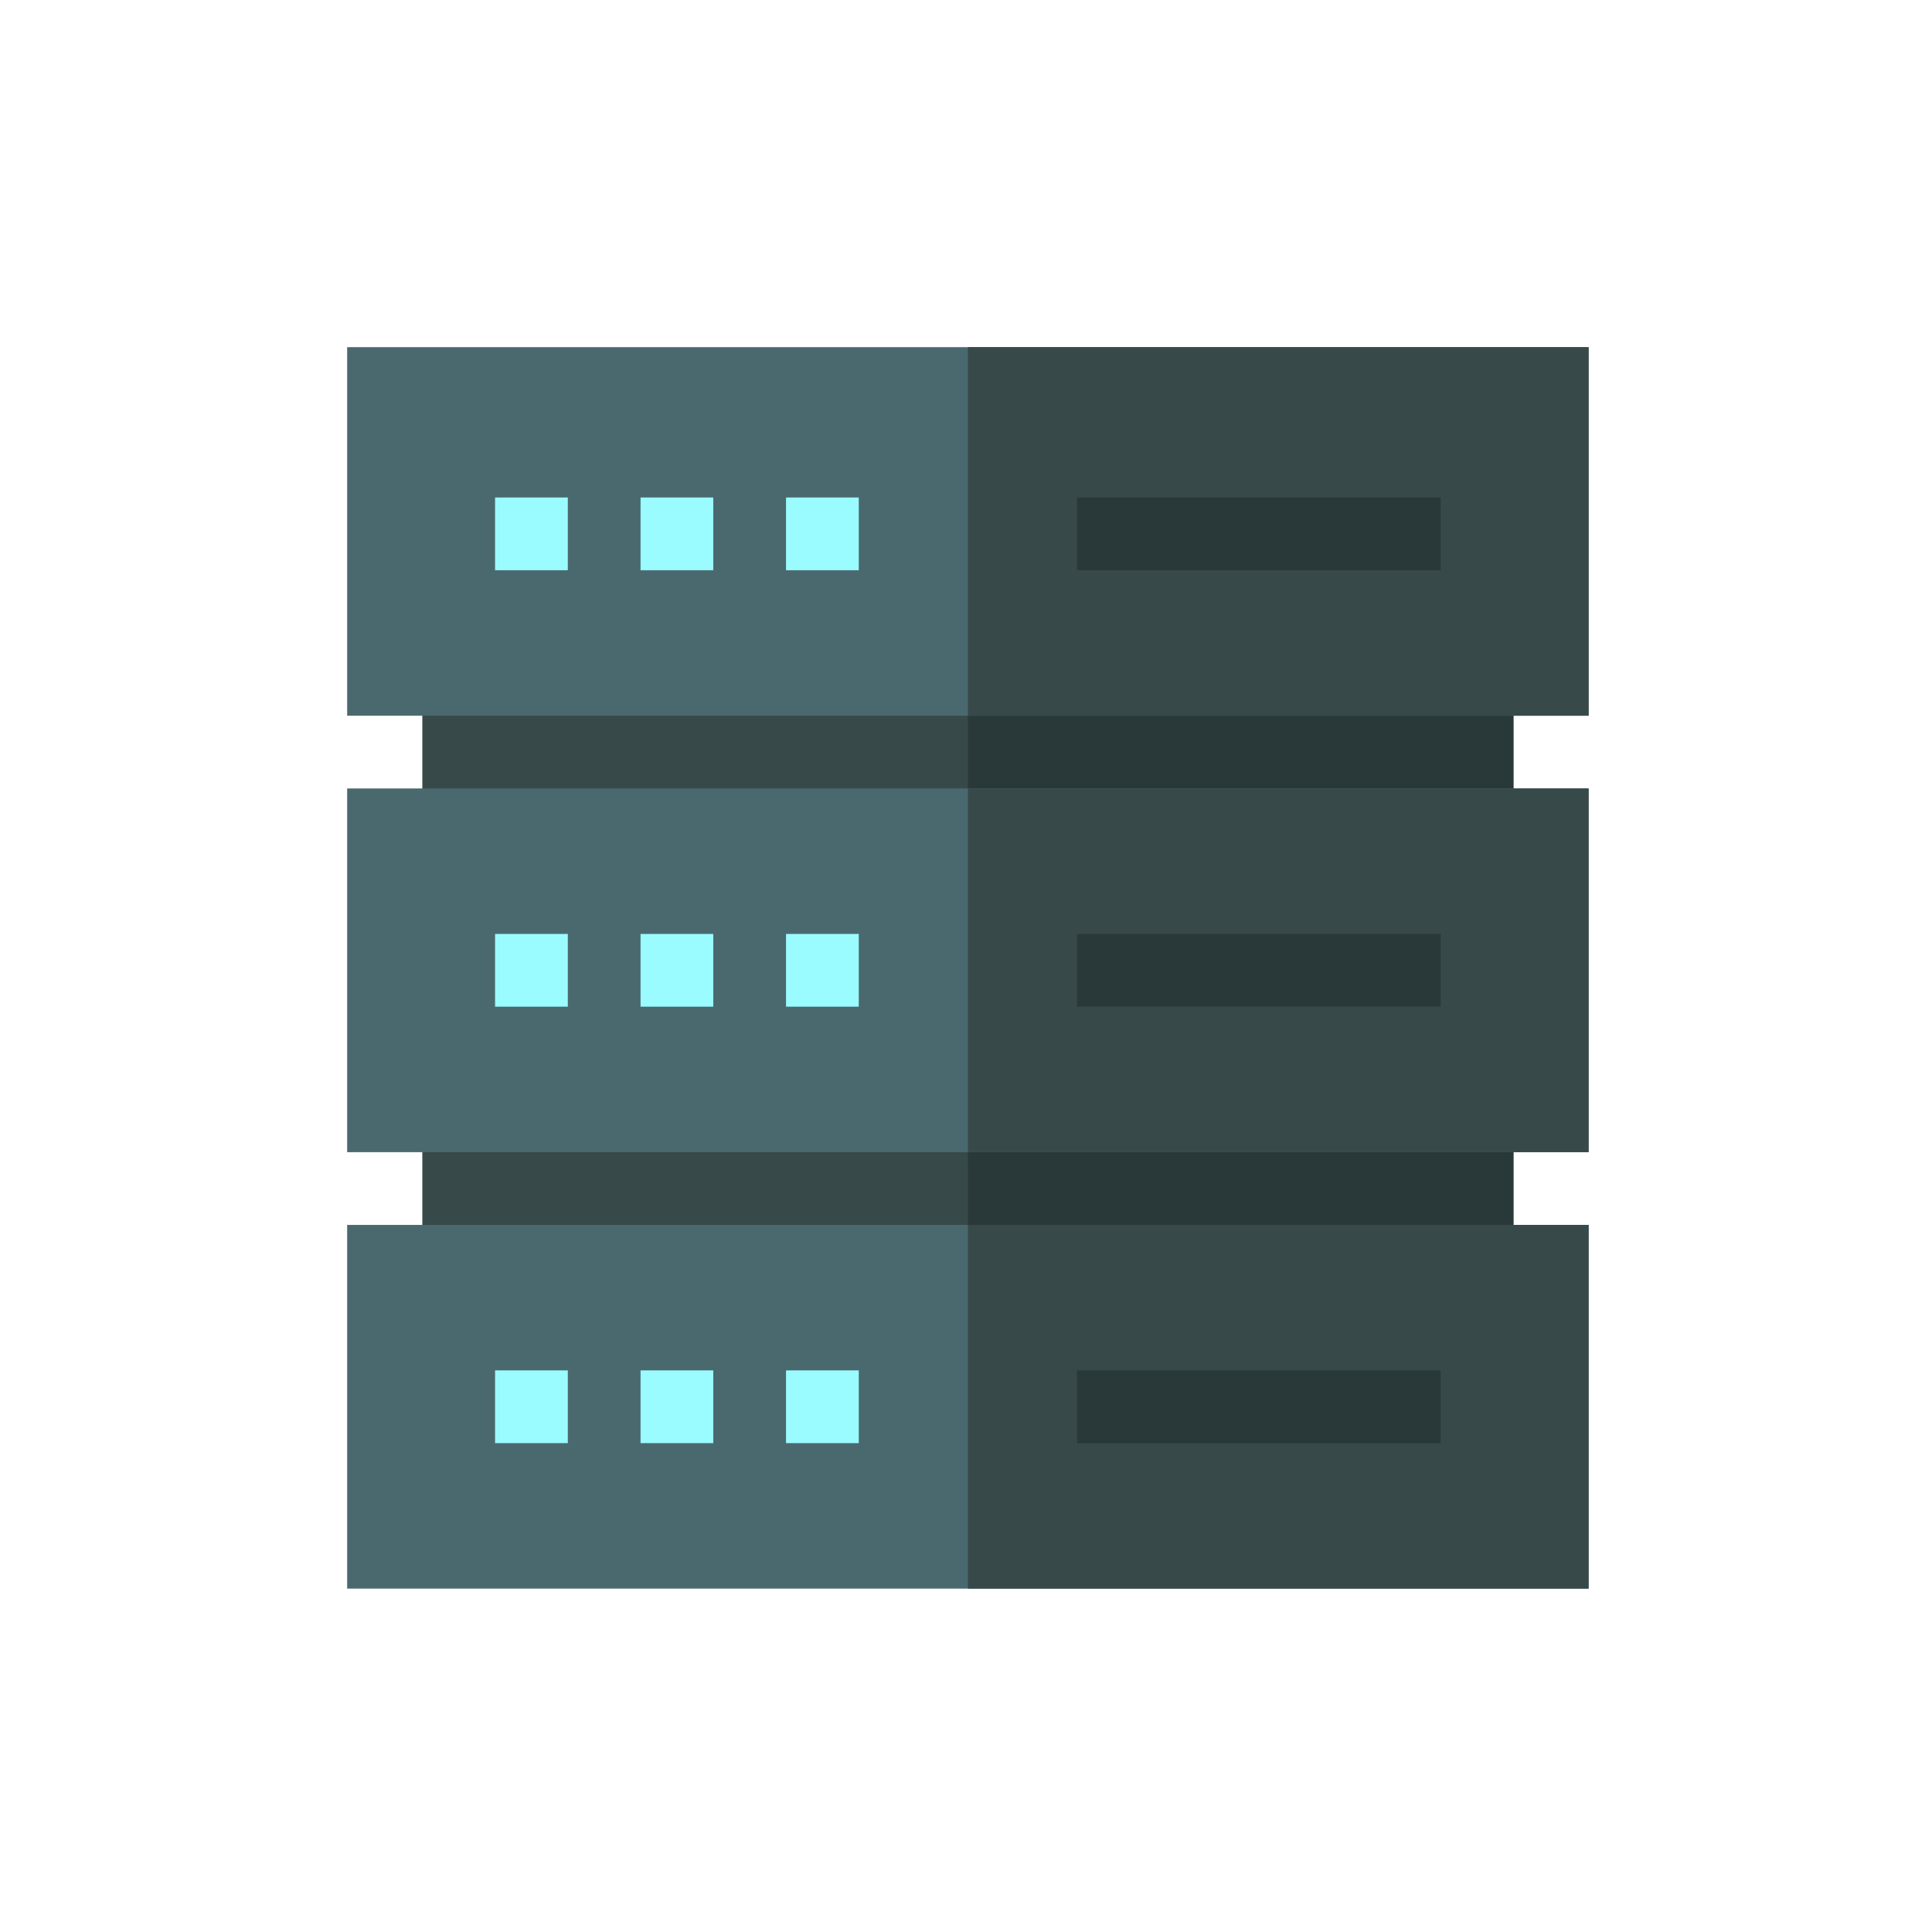
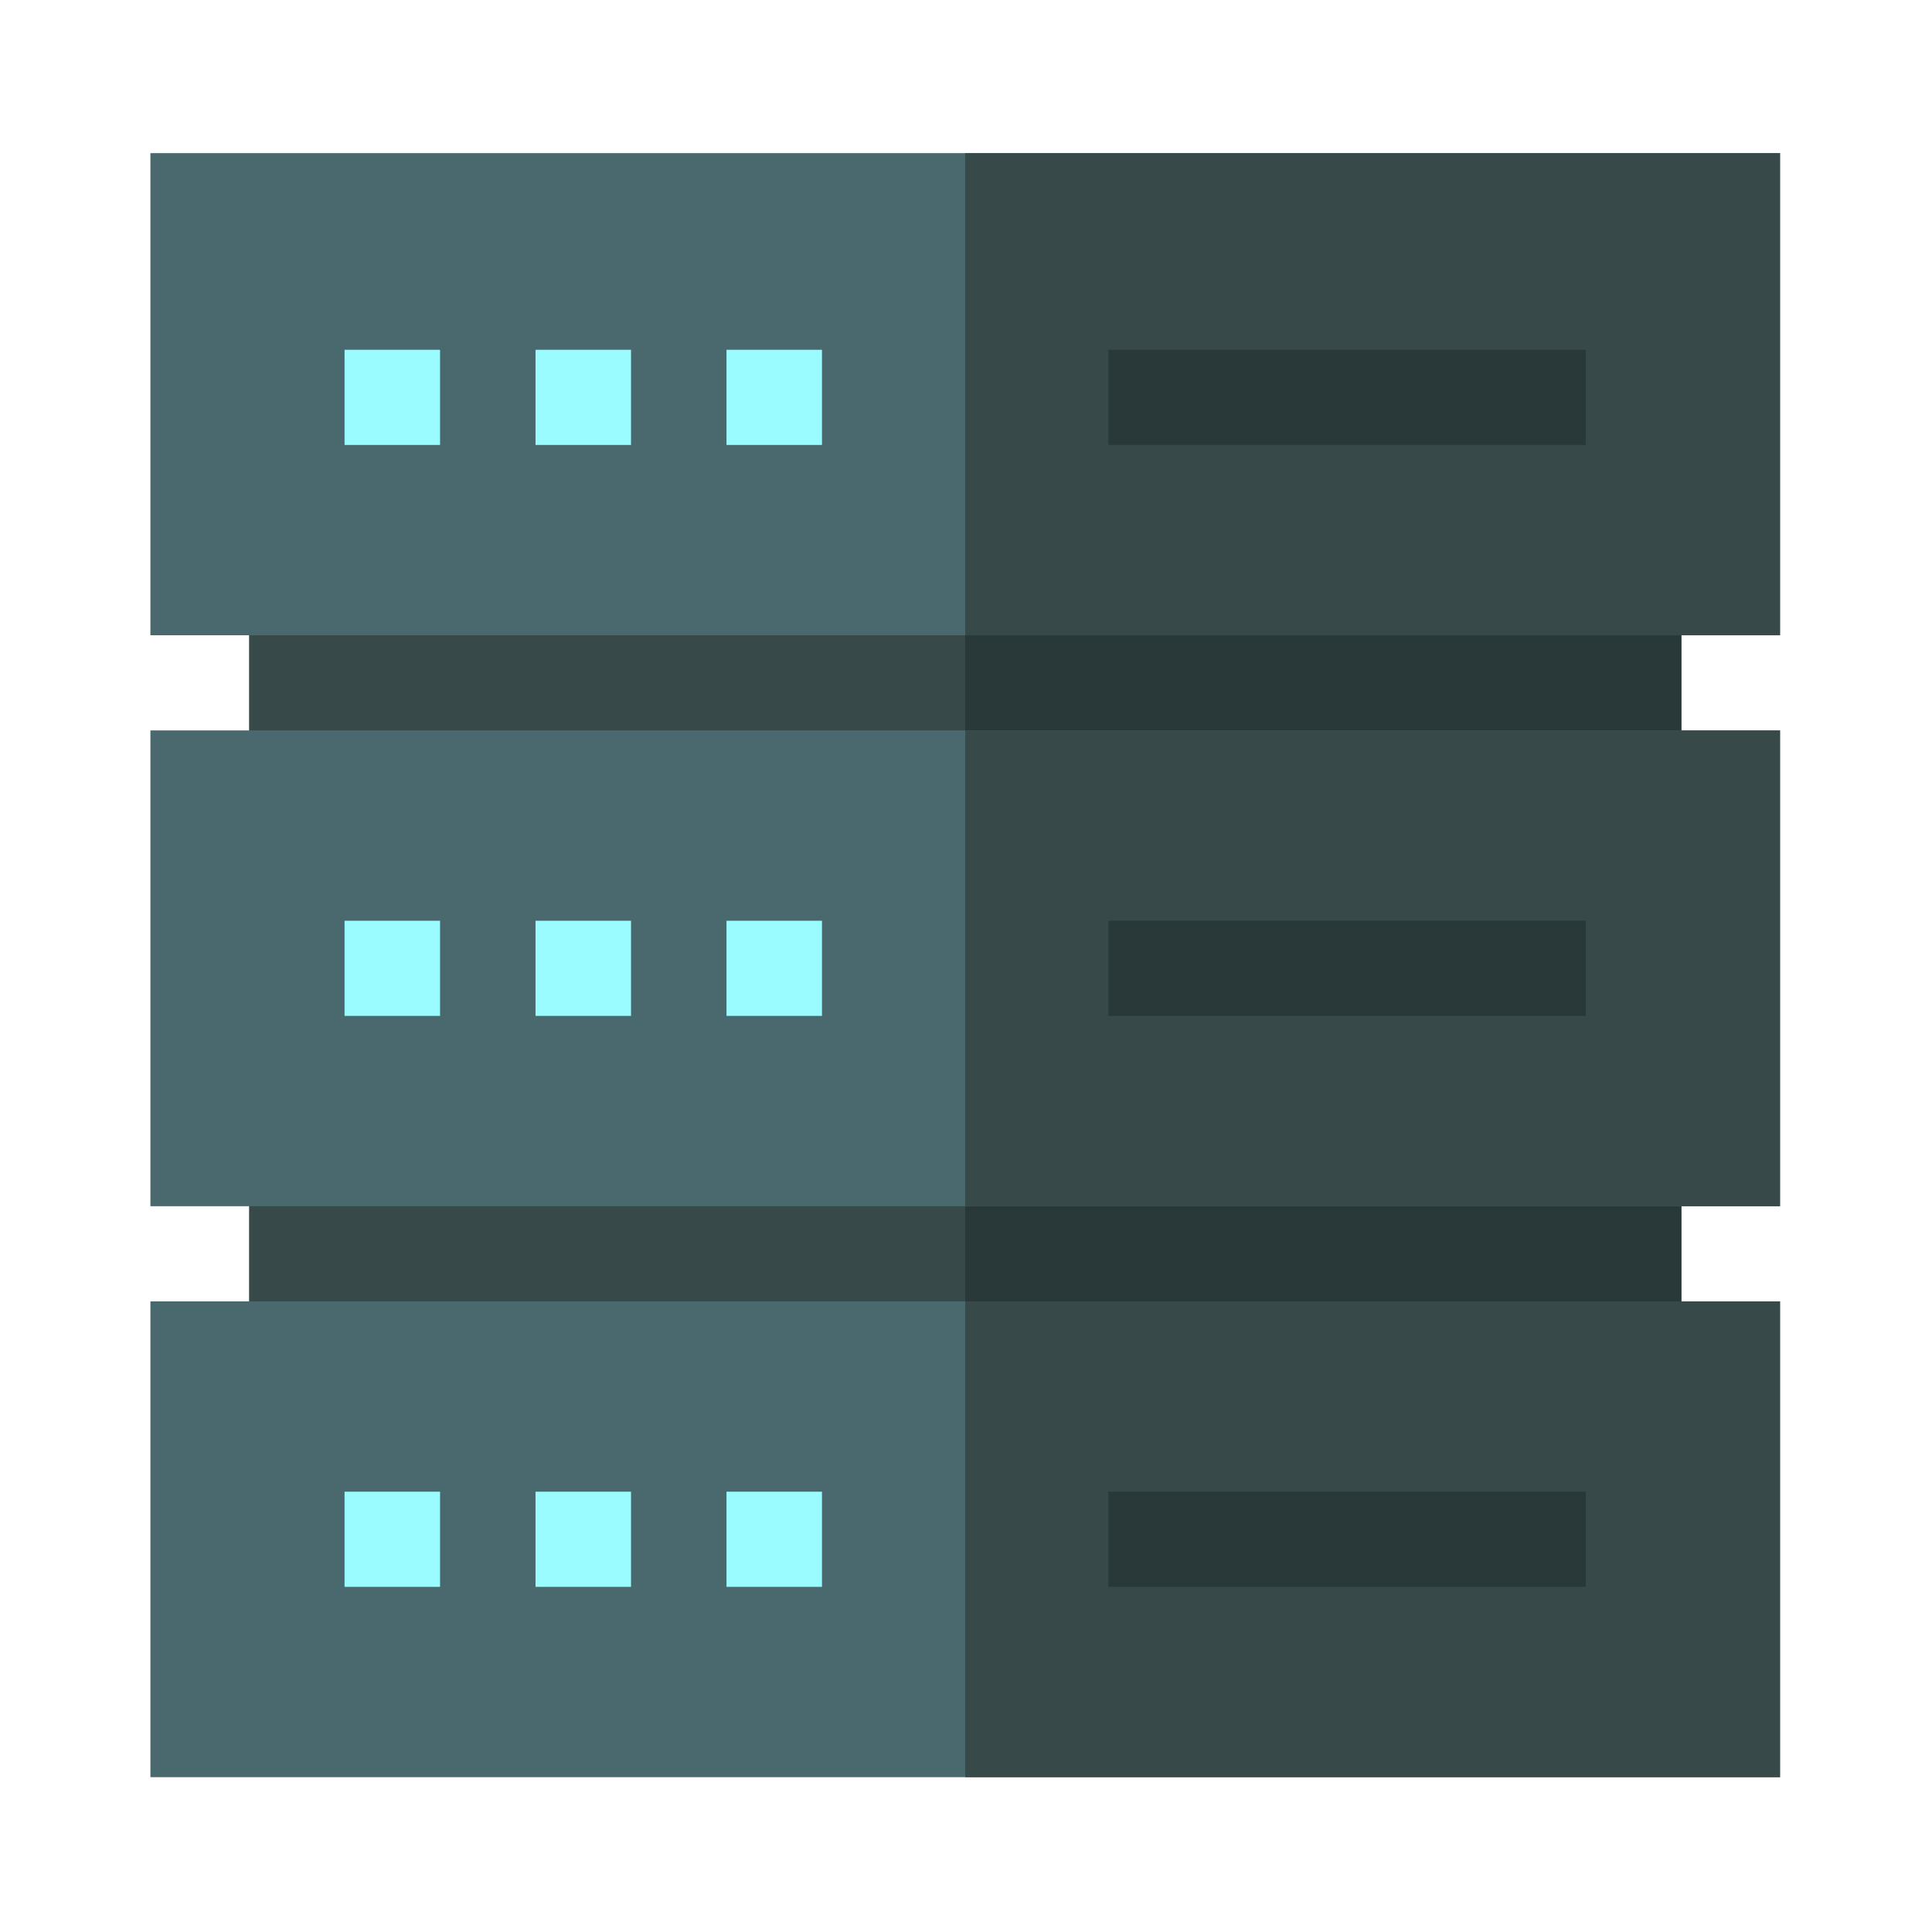
- <svg xmlns="http://www.w3.org/2000/svg" xmlns:xlink="http://www.w3.org/1999/xlink" width="512px" height="512px" viewBox="0 0 512 512" version="1.1">
+ <svg xmlns="http://www.w3.org/2000/svg" xmlns:xlink="http://www.w3.org/1999/xlink" width="707px" height="707px" viewBox="0 0 707 707" version="1.1">
  <defs>
-     <path d="M0 0L512 0L512 512L0 512L0 0Z" id="path_1" />
+     <path d="M0 0L707 0L707 707L0 707L0 0L0 0Z" id="path_1" />
    <clipPath id="mask_1">
      <use xlink:href="#path_1" />
    </clipPath>
  </defs>
-   <g id="icon">
-     <path d="M0 0L512 0L512 512L0 512L0 0Z" id="Background" fill="none" fill-rule="evenodd" stroke="none" />
-     <g clip-path="url(#mask_1)">
-       <g id="server" transform="translate(92 92)">
-         <g id="Group" transform="translate(19.91992 88.0332)">
-           <g id="Group">
-             <path d="M0 0L289.16 0L289.16 38.555L0 38.555L0 0Z" id="Shape" fill="#384949" fill-rule="evenodd" stroke="none" />
-           </g>
-         </g>
-         <path d="M0 0L144.58 0L144.58 38.555L0 38.555L0 0Z" transform="translate(164.5 88.0332)" id="Shape" fill="#293939" fill-rule="evenodd" stroke="none" />
-         <g id="Group" transform="translate(19.91992 203.6973)">
-           <g id="Group">
-             <path d="M0 0L289.16 0L289.16 38.555L0 38.555L0 0Z" id="Shape" fill="#384949" fill-rule="evenodd" stroke="none" />
-           </g>
-         </g>
-         <path d="M0 0L144.58 0L144.58 38.555L0 38.555L0 0Z" transform="translate(164.5 203.6973)" id="Shape" fill="#293939" fill-rule="evenodd" stroke="none" />
-         <g id="Group">
-           <path d="M0 0L0 97.672L329 97.672L329 0L0 0Z" id="Shape" fill="#4A696F" fill-rule="evenodd" stroke="none" />
-         </g>
-         <path d="M0 0L164.5 0L164.5 97.672L0 97.672L0 0Z" transform="translate(164.5 0)" id="Shape" fill="#384949" fill-rule="evenodd" stroke="none" />
-         <g id="Group" transform="translate(39.19727 39.83984)">
-           <g id="Group">
-             <g id="Group">
-               <path d="M0 0L19.277 0L19.277 19.277L0 19.277L0 0Z" id="Shape" fill="#9BFCFF" fill-rule="evenodd" stroke="none" />
+   <g id="computer">
+     <g id="icon">
+       <path d="M0 0L707 0L707 707L0 707L0 0L0 0Z" id="Background" fill="none" fill-rule="evenodd" stroke="none" />
+       <g id="Mask-group">
+         <path d="M0 0L707 0L707 707L0 707L0 0L0 0Z" id="path_1" fill="none" fill-rule="evenodd" stroke="none" />
+         <g clip-path="url(#mask_1)">
+           <g id="Group" transform="translate(55.03906 56.03906)">
+             <g id="server">
+               <g id="Group" transform="translate(36.10675 159.0224)">
+                 <g id="Group#1">
+                   <path d="M0 0L524.13 0L524.13 69.645L0 69.645L0 0L0 0Z" id="Shape" fill="#384949" fill-rule="evenodd" stroke="none" />
+                 </g>
+               </g>
+               <path d="M0 0L262.065 0L262.065 69.645L0 69.645L0 0L0 0Z" transform="translate(298.172 159.0224)" id="Shape#1" fill="#293939" fill-rule="evenodd" stroke="none" />
+               <g id="Group#2" transform="translate(36.10675 367.957)">
+                 <g id="Group#3">
+                   <path d="M0 0L524.13 0L524.13 69.645L0 69.645L0 0L0 0Z" id="Shape#2" fill="#384949" fill-rule="evenodd" stroke="none" />
+                 </g>
+               </g>
+               <path d="M0 0L262.065 0L262.065 69.645L0 69.645L0 0L0 0Z" transform="translate(298.172 367.957)" id="Shape#3" fill="#293939" fill-rule="evenodd" stroke="none" />
+               <g id="Group#4">
+                 <path d="M0 0L0 176.434L596.344 176.434L596.344 0L0 0L0 0Z" id="Shape#4" fill="#4A696F" fill-rule="evenodd" stroke="none" />
+               </g>
+               <path d="M0 0L298.172 0L298.172 176.434L0 176.434L0 0L0 0Z" transform="translate(298.172 0)" id="Shape#5" fill="#384949" fill-rule="evenodd" stroke="none" />
+               <g id="Group#5" transform="translate(71.0488 71.96634)">
+                 <g id="Group#6">
+                   <g id="Group#7">
+                     <path d="M0 0L34.942 0L34.942 34.822L0 34.822L0 0L0 0Z" id="Shape#6" fill="#9BFCFF" fill-rule="evenodd" stroke="none" />
+                   </g>
+                 </g>
+               </g>
+               <g id="Group#8" transform="translate(140.9328 71.96634)">
+                 <g id="Group#9">
+                   <path d="M0 0L34.942 0L34.942 34.822L0 34.822L0 0L0 0Z" id="Shape#7" fill="#9BFCFF" fill-rule="evenodd" stroke="none" />
+                 </g>
+               </g>
+               <g id="Group#10" transform="translate(210.8169 71.96634)">
+                 <g id="Group#11">
+                   <g id="Group#12">
+                     <path d="M0 0L34.942 0L34.942 34.822L0 34.822L0 0L0 0Z" id="Shape#8" fill="#9BFCFF" fill-rule="evenodd" stroke="none" />
+                   </g>
+                 </g>
+               </g>
+               <g id="Group#13" transform="translate(350.585 71.96634)">
+                 <g id="Group#14">
+                   <path d="M0 0L174.71 0L174.71 34.822L0 34.822L0 0L0 0Z" id="Shape#9" fill="#293939" fill-rule="evenodd" stroke="none" />
+                 </g>
+               </g>
+               <g id="Group#15" transform="translate(0 211.256)">
+                 <path d="M0 0L0 174.112L596.344 174.112L596.344 0L0 0L0 0Z" id="Shape#10" fill="#4A696F" fill-rule="evenodd" stroke="none" />
+               </g>
+               <path d="M0 0L298.172 0L298.172 174.112L0 174.112L0 0L0 0Z" transform="translate(298.172 211.256)" id="Shape#11" fill="#384949" fill-rule="evenodd" stroke="none" />
+               <g id="Group#16" transform="translate(71.0488 280.9009)">
+                 <g id="Group#17">
+                   <g id="Group#18">
+                     <path d="M0 0L34.942 0L34.942 34.822L0 34.822L0 0L0 0Z" id="Shape#12" fill="#9BFCFF" fill-rule="evenodd" stroke="none" />
+                   </g>
+                 </g>
+               </g>
+               <g id="Group#19" transform="translate(140.9328 280.9009)">
+                 <g id="Group#20">
+                   <path d="M0 0L34.942 0L34.942 34.822L0 34.822L0 0L0 0Z" id="Shape#13" fill="#9BFCFF" fill-rule="evenodd" stroke="none" />
+                 </g>
+               </g>
+               <g id="Group#21" transform="translate(210.8169 280.9009)">
+                 <g id="Group#22">
+                   <g id="Group#23">
+                     <path d="M0 0L34.942 0L34.942 34.822L0 34.822L0 0L0 0Z" id="Shape#14" fill="#9BFCFF" fill-rule="evenodd" stroke="none" />
+                   </g>
+                 </g>
+               </g>
+               <g id="Group#24" transform="translate(350.585 280.9009)">
+                 <g id="Group#25">
+                   <path d="M0 0L174.71 0L174.71 34.822L0 34.822L0 0L0 0Z" id="Shape#15" fill="#293939" fill-rule="evenodd" stroke="none" />
+                 </g>
+               </g>
+               <g id="Group#26" transform="translate(0 420.1906)">
+                 <path d="M0 0L0 174.112L596.344 174.112L596.344 0L0 0L0 0Z" id="Shape#16" fill="#4A696F" fill-rule="evenodd" stroke="none" />
+               </g>
+               <path d="M0 0L298.172 0L298.172 174.112L0 174.112L0 0L0 0Z" transform="translate(298.172 420.1906)" id="Shape#17" fill="#384949" fill-rule="evenodd" stroke="none" />
+               <g id="Group#27" transform="translate(71.0488 489.8354)">
+                 <g id="Group#28">
+                   <g id="Group#29">
+                     <path d="M0 0L34.942 0L34.942 34.822L0 34.822L0 0L0 0Z" id="Shape#18" fill="#9BFCFF" fill-rule="evenodd" stroke="none" />
+                   </g>
+                 </g>
+               </g>
+               <g id="Group#30" transform="translate(140.9328 489.8354)">
+                 <g id="Group#31">
+                   <g id="Group#32">
+                     <path d="M0 0L34.942 0L34.942 34.822L0 34.822L0 0L0 0Z" id="Shape#19" fill="#9BFCFF" fill-rule="evenodd" stroke="none" />
+                   </g>
+                 </g>
+               </g>
+               <g id="Group#33" transform="translate(210.8169 489.8354)">
+                 <g id="Group#34">
+                   <g id="Group#35">
+                     <path d="M0 0L34.942 0L34.942 34.822L0 34.822L0 0L0 0Z" id="Shape#20" fill="#9BFCFF" fill-rule="evenodd" stroke="none" />
+                   </g>
+                 </g>
+               </g>
+               <g id="Group#36" transform="translate(350.585 489.8354)">
+                 <path d="M0 0L174.71 0L174.71 34.822L0 34.822L0 0L0 0Z" id="Shape#21" fill="#293939" fill-rule="evenodd" stroke="none" />
+               </g>
            </g>
          </g>
-         </g>
-         <g id="Group" transform="translate(77.75195 39.83984)">
-           <g id="Group">
-             <path d="M0 0L19.277 0L19.277 19.277L0 19.277L0 0Z" id="Shape" fill="#9BFCFF" fill-rule="evenodd" stroke="none" />
-           </g>
-         </g>
-         <g id="Group" transform="translate(116.3066 39.83984)">
-           <g id="Group">
-             <g id="Group">
-               <path d="M0 0L19.277 0L19.277 19.277L0 19.277L0 0Z" id="Shape" fill="#9BFCFF" fill-rule="evenodd" stroke="none" />
-             </g>
-           </g>
-         </g>
-         <g id="Group" transform="translate(193.416 39.83984)">
-           <g id="Group">
-             <path d="M0 0L96.387 0L96.387 19.277L0 19.277L0 0Z" id="Shape" fill="#293939" fill-rule="evenodd" stroke="none" />
-           </g>
-         </g>
-         <g id="Group" transform="translate(0 116.9492)">
-           <path d="M0 0L0 96.387L329 96.387L329 0L0 0Z" id="Shape" fill="#4A696F" fill-rule="evenodd" stroke="none" />
-         </g>
-         <path d="M0 0L164.5 0L164.5 96.387L0 96.387L0 0Z" transform="translate(164.5 116.9492)" id="Shape" fill="#384949" fill-rule="evenodd" stroke="none" />
-         <g id="Group" transform="translate(39.19727 155.5039)">
-           <g id="Group">
-             <g id="Group">
-               <path d="M0 0L19.277 0L19.277 19.277L0 19.277L0 0Z" id="Shape" fill="#9BFCFF" fill-rule="evenodd" stroke="none" />
-             </g>
-           </g>
-         </g>
-         <g id="Group" transform="translate(77.75195 155.5039)">
-           <g id="Group">
-             <path d="M0 0L19.277 0L19.277 19.277L0 19.277L0 0Z" id="Shape" fill="#9BFCFF" fill-rule="evenodd" stroke="none" />
-           </g>
-         </g>
-         <g id="Group" transform="translate(116.3066 155.5039)">
-           <g id="Group">
-             <g id="Group">
-               <path d="M0 0L19.277 0L19.277 19.277L0 19.277L0 0Z" id="Shape" fill="#9BFCFF" fill-rule="evenodd" stroke="none" />
-             </g>
-           </g>
-         </g>
-         <g id="Group" transform="translate(193.416 155.5039)">
-           <g id="Group">
-             <path d="M0 0L96.387 0L96.387 19.277L0 19.277L0 0Z" id="Shape" fill="#293939" fill-rule="evenodd" stroke="none" />
-           </g>
-         </g>
-         <g id="Group" transform="translate(0 232.6133)">
-           <path d="M0 0L0 96.387L329 96.387L329 0L0 0Z" id="Shape" fill="#4A696F" fill-rule="evenodd" stroke="none" />
-         </g>
-         <path d="M0 0L164.5 0L164.5 96.387L0 96.387L0 0Z" transform="translate(164.5 232.6133)" id="Shape" fill="#384949" fill-rule="evenodd" stroke="none" />
-         <g id="Group" transform="translate(39.19727 271.168)">
-           <g id="Group">
-             <g id="Group">
-               <path d="M0 0L19.277 0L19.277 19.277L0 19.277L0 0Z" id="Shape" fill="#9BFCFF" fill-rule="evenodd" stroke="none" />
-             </g>
-           </g>
-         </g>
-         <g id="Group" transform="translate(77.75195 271.168)">
-           <g id="Group">
-             <g id="Group">
-               <path d="M0 0L19.277 0L19.277 19.277L0 19.277L0 0Z" id="Shape" fill="#9BFCFF" fill-rule="evenodd" stroke="none" />
-             </g>
-           </g>
-         </g>
-         <g id="Group" transform="translate(116.3066 271.168)">
-           <g id="Group">
-             <g id="Group">
-               <path d="M0 0L19.277 0L19.277 19.277L0 19.277L0 0Z" id="Shape" fill="#9BFCFF" fill-rule="evenodd" stroke="none" />
-             </g>
-           </g>
-         </g>
-         <g id="Group" transform="translate(193.416 271.168)">
-           <path d="M0 0L96.387 0L96.387 19.277L0 19.277L0 0Z" id="Shape" fill="#293939" fill-rule="evenodd" stroke="none" />
        </g>
      </g>
    </g>
  </g>
</svg>
